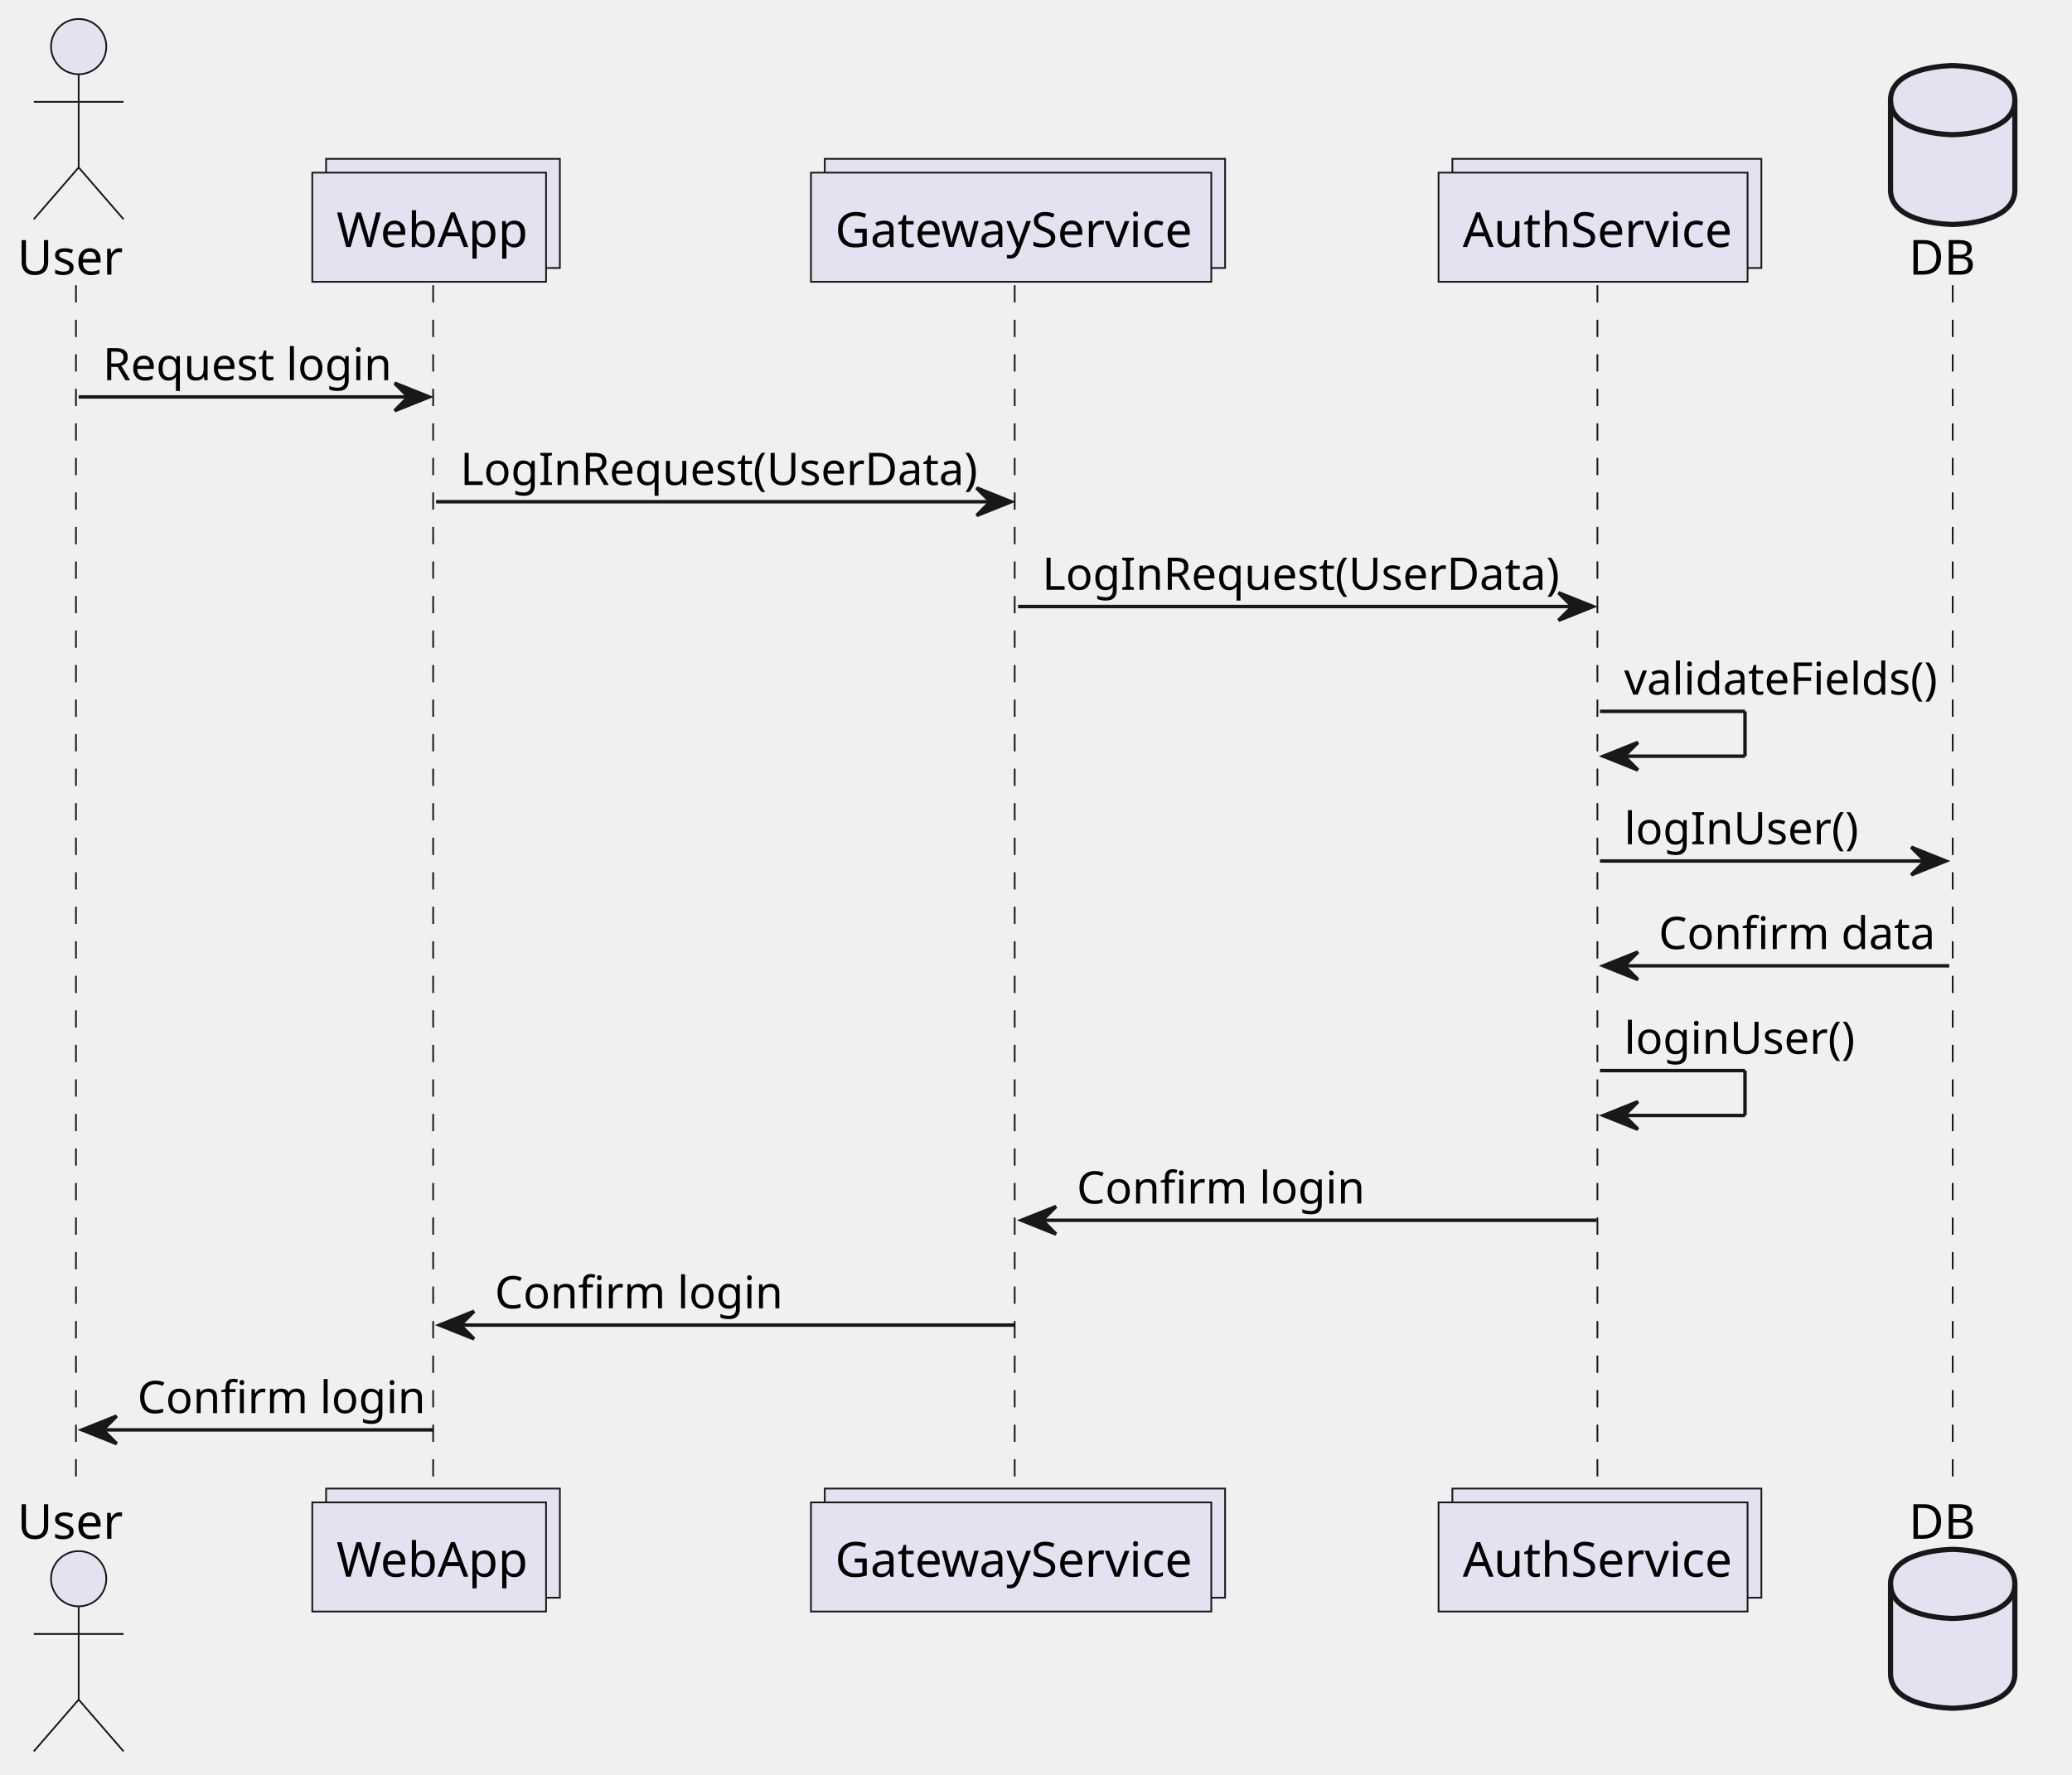
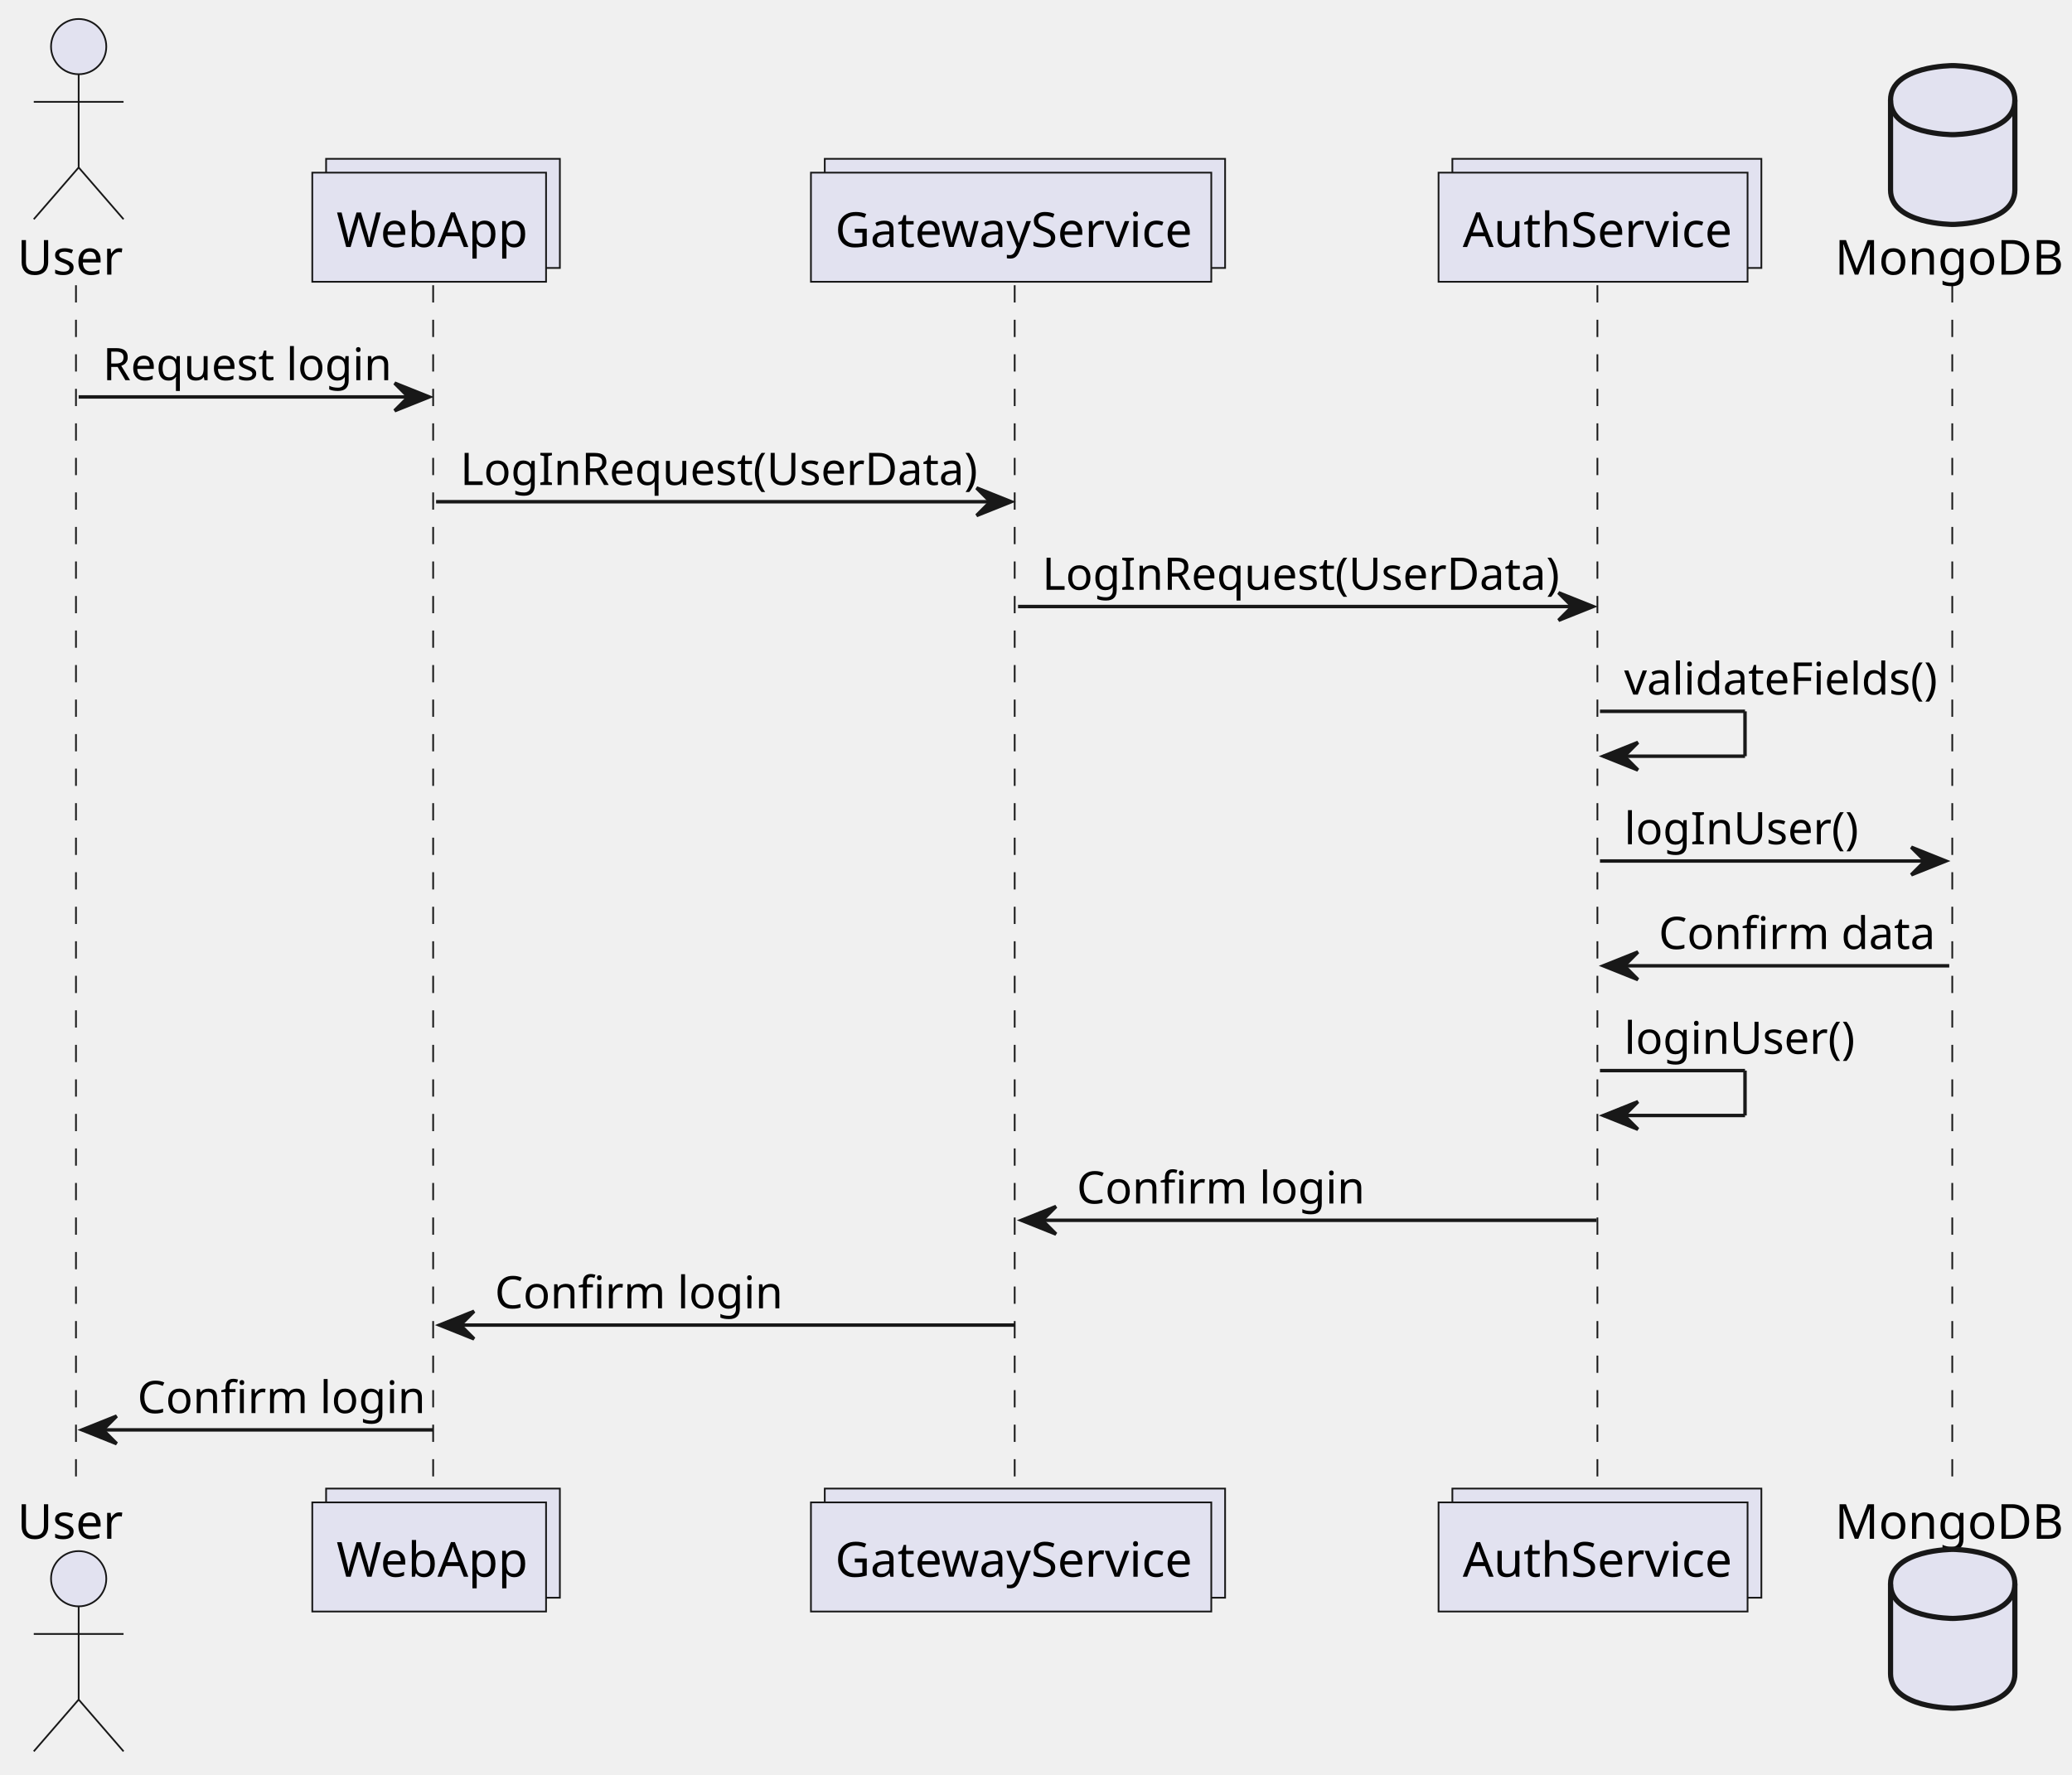
<svg xmlns="http://www.w3.org/2000/svg" contentStyleType="text/css" data-diagram-type="SEQUENCE" height="514px" preserveAspectRatio="none" style="width:600px;height:514px;background:#FFFFFF;" version="1.1" viewBox="0 0 600 514" width="600px" zoomAndPan="magnify">
  <defs />
  <g>
    <g>
-       <rect fill="#000000" fill-opacity="0" height="349.516" width="8" x="18.779" y="82.609" />
+       <rect fill="#FFFFFF" fill-opacity="0" height="349.516" width="8" x="18.779" y="82.609" />
      <line style="stroke:#181818;stroke-width:0.5;stroke-dasharray:5.0,5.0;" x1="22" x2="22" y1="82.609" y2="432.125" />
    </g>
    <g>
-       <rect fill="#000000" fill-opacity="0" height="349.516" width="8" x="122.277" y="82.609" />
+       <rect fill="#FFFFFF" fill-opacity="0" height="349.516" width="8" x="122.277" y="82.609" />
      <line style="stroke:#181818;stroke-width:0.5;stroke-dasharray:5.0,5.0;" x1="125.429" x2="125.429" y1="82.609" y2="432.125" />
    </g>
    <g>
-       <rect fill="#000000" fill-opacity="0" height="349.516" width="8" x="290.794" y="82.609" />
+       <rect fill="#FFFFFF" fill-opacity="0" height="349.516" width="8" x="290.794" y="82.609" />
      <line style="stroke:#181818;stroke-width:0.5;stroke-dasharray:5.0,5.0;" x1="293.829" x2="293.829" y1="82.609" y2="432.125" />
    </g>
    <g>
-       <rect fill="#000000" fill-opacity="0" height="349.516" width="8" x="459.312" y="82.609" />
+       <rect fill="#FFFFFF" fill-opacity="0" height="349.516" width="8" x="459.312" y="82.609" />
      <line style="stroke:#181818;stroke-width:0.5;stroke-dasharray:5.0,5.0;" x1="462.57" x2="462.57" y1="82.609" y2="432.125" />
    </g>
    <g>
-       <rect fill="#000000" fill-opacity="0" height="349.516" width="8" x="561.455" y="82.609" />
-       <line style="stroke:#181818;stroke-width:0.5;stroke-dasharray:5.0,5.0;" x1="565.455" x2="565.455" y1="82.609" y2="432.125" />
+       <rect fill="#FFFFFF" fill-opacity="0" height="349.516" width="8" x="561.455" y="82.609" />
+       <line style="stroke:#181818;stroke-width:0.5;stroke-dasharray:5.0,5.0;" x1="565.328" x2="565.328" y1="82.609" y2="432.125" />
    </g>
-     <g class="participant participant-head" data-participant="User">
+     <g>
      <text fill="#000000" font-family="sans-serif" font-size="14" lengthAdjust="spacing" textLength="29.559" x="5" y="79.533">User</text>
      <ellipse cx="22.779" cy="13.5" fill="#E2E2F0" rx="8" ry="8" style="stroke:#181818;stroke-width:0.5;" />
-       <path d="M22.779,21.5 L22.779,48.5 M9.779,29.5 L35.779,29.5 M22.779,48.5 L9.779,63.5 M22.779,48.5 L35.779,63.5" fill="none" style="stroke:#181818;stroke-width:0.5;" />
+       <path d="M22.779,21.5 L22.779,48.5 M9.779,29.5 L35.779,29.5 M22.779,48.5 L9.779,63.5 M22.779,48.5 L35.779,63.5 " fill="#FFFFFF" fill-opacity="0" style="stroke:#181818;stroke-width:0.5;" />
    </g>
-     <g class="participant participant-tail" data-participant="User">
+     <g>
      <text fill="#000000" font-family="sans-serif" font-size="14" lengthAdjust="spacing" textLength="29.559" x="5" y="445.658">User</text>
      <ellipse cx="22.779" cy="457.234" fill="#E2E2F0" rx="8" ry="8" style="stroke:#181818;stroke-width:0.5;" />
-       <path d="M22.779,465.234 L22.779,492.234 M9.779,473.234 L35.779,473.234 M22.779,492.234 L9.779,507.234 M22.779,492.234 L35.779,507.234" fill="none" style="stroke:#181818;stroke-width:0.5;" />
+       <path d="M22.779,465.234 L22.779,492.234 M9.779,473.234 L35.779,473.234 M22.779,492.234 L9.779,507.234 M22.779,492.234 L35.779,507.234 " fill="#FFFFFF" fill-opacity="0" style="stroke:#181818;stroke-width:0.5;" />
    </g>
-     <g class="participant participant-head" data-participant="WebApp">
+     <g>
      <rect fill="#E2E2F0" height="31.609" style="stroke:#181818;stroke-width:0.5;" width="67.696" x="94.429" y="46" />
      <rect fill="#E2E2F0" height="31.609" style="stroke:#181818;stroke-width:0.5;" width="67.696" x="90.429" y="50" />
      <text fill="#000000" font-family="sans-serif" font-size="14" lengthAdjust="spacing" textLength="53.696" x="97.429" y="71.533">WebApp</text>
    </g>
-     <g class="participant participant-tail" data-participant="WebApp">
+     <g>
      <rect fill="#E2E2F0" height="31.609" style="stroke:#181818;stroke-width:0.5;" width="67.696" x="94.429" y="431.125" />
      <rect fill="#E2E2F0" height="31.609" style="stroke:#181818;stroke-width:0.5;" width="67.696" x="90.429" y="435.125" />
      <text fill="#000000" font-family="sans-serif" font-size="14" lengthAdjust="spacing" textLength="53.696" x="97.429" y="456.658">WebApp</text>
    </g>
-     <g class="participant participant-head" data-participant="GatewayService">
+     <g>
      <rect fill="#E2E2F0" height="31.609" style="stroke:#181818;stroke-width:0.5;" width="115.931" x="238.829" y="46" />
      <rect fill="#E2E2F0" height="31.609" style="stroke:#181818;stroke-width:0.5;" width="115.931" x="234.829" y="50" />
      <text fill="#000000" font-family="sans-serif" font-size="14" lengthAdjust="spacing" textLength="101.931" x="241.829" y="71.533">GatewayService</text>
    </g>
-     <g class="participant participant-tail" data-participant="GatewayService">
+     <g>
      <rect fill="#E2E2F0" height="31.609" style="stroke:#181818;stroke-width:0.5;" width="115.931" x="238.829" y="431.125" />
      <rect fill="#E2E2F0" height="31.609" style="stroke:#181818;stroke-width:0.5;" width="115.931" x="234.829" y="435.125" />
      <text fill="#000000" font-family="sans-serif" font-size="14" lengthAdjust="spacing" textLength="101.931" x="241.829" y="456.658">GatewayService</text>
    </g>
-     <g class="participant participant-head" data-participant="AuthService">
+     <g>
      <rect fill="#E2E2F0" height="31.609" style="stroke:#181818;stroke-width:0.5;" width="89.482" x="420.57" y="46" />
      <rect fill="#E2E2F0" height="31.609" style="stroke:#181818;stroke-width:0.5;" width="89.482" x="416.57" y="50" />
      <text fill="#000000" font-family="sans-serif" font-size="14" lengthAdjust="spacing" textLength="75.482" x="423.57" y="71.533">AuthService</text>
    </g>
-     <g class="participant participant-tail" data-participant="AuthService">
+     <g>
      <rect fill="#E2E2F0" height="31.609" style="stroke:#181818;stroke-width:0.5;" width="89.482" x="420.57" y="431.125" />
      <rect fill="#E2E2F0" height="31.609" style="stroke:#181818;stroke-width:0.5;" width="89.482" x="416.57" y="435.125" />
      <text fill="#000000" font-family="sans-serif" font-size="14" lengthAdjust="spacing" textLength="75.482" x="423.57" y="456.658">AuthService</text>
    </g>
-     <g class="participant participant-head" data-participant="DB">
-       <text fill="#000000" font-family="sans-serif" font-size="14" lengthAdjust="spacing" textLength="19.448" x="552.731" y="79.533">DB</text>
-       <path d="M547.455,29 C547.455,19 565.455,19 565.455,19 C565.455,19 583.455,19 583.455,29 L583.455,55 C583.455,65 565.455,65 565.455,65 C565.455,65 547.455,65 547.455,55 L547.455,29" fill="#E2E2F0" style="stroke:#181818;stroke-width:1.5;" />
-       <path d="M547.455,29 C547.455,39 565.455,39 565.455,39 C565.455,39 583.455,39 583.455,29" fill="none" style="stroke:#181818;stroke-width:1.5;" />
+     <g>
+       <text fill="#000000" font-family="sans-serif" font-size="14" lengthAdjust="spacing" textLength="62.255" x="531.328" y="79.533">MongoDB</text>
+       <path d="M547.455,29 C547.455,19 565.455,19 565.455,19 C565.455,19 583.455,19 583.455,29 L583.455,55 C583.455,65 565.455,65 565.455,65 C565.455,65 547.455,65 547.455,55 L547.455,29 " fill="#E2E2F0" style="stroke:#181818;stroke-width:1.5;" />
+       <path d="M547.455,29 C547.455,39 565.455,39 565.455,39 C565.455,39 583.455,39 583.455,29 " fill="#FFFFFF" fill-opacity="0" style="stroke:#181818;stroke-width:1.5;" />
    </g>
-     <g class="participant participant-tail" data-participant="DB">
-       <text fill="#000000" font-family="sans-serif" font-size="14" lengthAdjust="spacing" textLength="19.448" x="552.731" y="445.658">DB</text>
-       <path d="M547.455,458.734 C547.455,448.734 565.455,448.734 565.455,448.734 C565.455,448.734 583.455,448.734 583.455,458.734 L583.455,484.734 C583.455,494.734 565.455,494.734 565.455,494.734 C565.455,494.734 547.455,494.734 547.455,484.734 L547.455,458.734" fill="#E2E2F0" style="stroke:#181818;stroke-width:1.5;" />
-       <path d="M547.455,458.734 C547.455,468.734 565.455,468.734 565.455,468.734 C565.455,468.734 583.455,468.734 583.455,458.734" fill="none" style="stroke:#181818;stroke-width:1.5;" />
+     <g>
+       <text fill="#000000" font-family="sans-serif" font-size="14" lengthAdjust="spacing" textLength="62.255" x="531.328" y="445.658">MongoDB</text>
+       <path d="M547.455,458.734 C547.455,448.734 565.455,448.734 565.455,448.734 C565.455,448.734 583.455,448.734 583.455,458.734 L583.455,484.734 C583.455,494.734 565.455,494.734 565.455,494.734 C565.455,494.734 547.455,494.734 547.455,484.734 L547.455,458.734 " fill="#E2E2F0" style="stroke:#181818;stroke-width:1.5;" />
+       <path d="M547.455,458.734 C547.455,468.734 565.455,468.734 565.455,468.734 C565.455,468.734 583.455,468.734 583.455,458.734 " fill="#FFFFFF" fill-opacity="0" style="stroke:#181818;stroke-width:1.5;" />
    </g>
-     <g class="message" data-participant-1="User" data-participant-2="WebApp">
+     <g>
      <polygon fill="#181818" points="114.277,110.961,124.277,114.961,114.277,118.961,118.277,114.961" style="stroke:#181818;stroke-width:1;" />
      <line style="stroke:#181818;stroke-width:1;" x1="22.779" x2="120.277" y1="114.961" y2="114.961" />
      <text fill="#000000" font-family="sans-serif" font-size="13" lengthAdjust="spacing" textLength="79.498" x="29.779" y="110.105">Request login</text>
    </g>
-     <g class="message" data-participant-1="WebApp" data-participant-2="GatewayService">
+     <g>
      <polygon fill="#181818" points="282.794,141.312,292.794,145.312,282.794,149.312,286.794,145.312" style="stroke:#181818;stroke-width:1;" />
      <line style="stroke:#181818;stroke-width:1;" x1="126.277" x2="288.794" y1="145.312" y2="145.312" />
      <text fill="#000000" font-family="sans-serif" font-size="13" lengthAdjust="spacing" textLength="144.517" x="133.277" y="140.456">LogInRequest(UserData)</text>
    </g>
-     <g class="message" data-participant-1="GatewayService" data-participant-2="AuthService">
+     <g>
      <polygon fill="#181818" points="451.312,171.664,461.312,175.664,451.312,179.664,455.312,175.664" style="stroke:#181818;stroke-width:1;" />
      <line style="stroke:#181818;stroke-width:1;" x1="294.794" x2="457.312" y1="175.664" y2="175.664" />
      <text fill="#000000" font-family="sans-serif" font-size="13" lengthAdjust="spacing" textLength="144.517" x="301.794" y="170.808">LogInRequest(UserData)</text>
    </g>
-     <g class="message" data-participant-1="AuthService" data-participant-2="AuthService">
+     <g>
      <line style="stroke:#181818;stroke-width:1;" x1="463.312" x2="505.312" y1="206.016" y2="206.016" />
      <line style="stroke:#181818;stroke-width:1;" x1="505.312" x2="505.312" y1="206.016" y2="219.016" />
      <line style="stroke:#181818;stroke-width:1;" x1="464.312" x2="505.312" y1="219.016" y2="219.016" />
      <polygon fill="#181818" points="474.312,215.016,464.312,219.016,474.312,223.016,470.312,219.016" style="stroke:#181818;stroke-width:1;" />
      <text fill="#000000" font-family="sans-serif" font-size="13" lengthAdjust="spacing" textLength="88.144" x="470.312" y="201.159">validateFields()</text>
    </g>
-     <g class="message" data-participant-1="AuthService" data-participant-2="DB">
+     <g>
      <polygon fill="#181818" points="553.455,245.367,563.455,249.367,553.455,253.367,557.455,249.367" style="stroke:#181818;stroke-width:1;" />
      <line style="stroke:#181818;stroke-width:1;" x1="463.312" x2="559.455" y1="249.367" y2="249.367" />
      <text fill="#000000" font-family="sans-serif" font-size="13" lengthAdjust="spacing" textLength="64.295" x="470.312" y="244.511">logInUser()</text>
    </g>
-     <g class="message" data-participant-1="DB" data-participant-2="AuthService">
+     <g>
      <polygon fill="#181818" points="474.312,275.719,464.312,279.719,474.312,283.719,470.312,279.719" style="stroke:#181818;stroke-width:1;" />
      <line style="stroke:#181818;stroke-width:1;" x1="468.312" x2="564.455" y1="279.719" y2="279.719" />
      <text fill="#000000" font-family="sans-serif" font-size="13" lengthAdjust="spacing" textLength="74.42" x="480.312" y="274.862">Confirm data</text>
    </g>
-     <g class="message" data-participant-1="AuthService" data-participant-2="AuthService">
+     <g>
      <line style="stroke:#181818;stroke-width:1;" x1="463.312" x2="505.312" y1="310.07" y2="310.07" />
      <line style="stroke:#181818;stroke-width:1;" x1="505.312" x2="505.312" y1="310.07" y2="323.07" />
      <line style="stroke:#181818;stroke-width:1;" x1="464.312" x2="505.312" y1="323.07" y2="323.07" />
      <polygon fill="#181818" points="474.312,319.07,464.312,323.07,474.312,327.07,470.312,323.07" style="stroke:#181818;stroke-width:1;" />
      <text fill="#000000" font-family="sans-serif" font-size="13" lengthAdjust="spacing" textLength="63.572" x="470.312" y="305.214">loginUser()</text>
    </g>
-     <g class="message" data-participant-1="AuthService" data-participant-2="GatewayService">
+     <g>
      <polygon fill="#181818" points="305.794,349.422,295.794,353.422,305.794,357.422,301.794,353.422" style="stroke:#181818;stroke-width:1;" />
      <line style="stroke:#181818;stroke-width:1;" x1="299.794" x2="462.312" y1="353.422" y2="353.422" />
      <text fill="#000000" font-family="sans-serif" font-size="13" lengthAdjust="spacing" textLength="76.585" x="311.794" y="348.565">Confirm login</text>
    </g>
-     <g class="message" data-participant-1="GatewayService" data-participant-2="WebApp">
+     <g>
      <polygon fill="#181818" points="137.277,379.773,127.277,383.773,137.277,387.773,133.277,383.773" style="stroke:#181818;stroke-width:1;" />
      <line style="stroke:#181818;stroke-width:1;" x1="131.277" x2="293.794" y1="383.773" y2="383.773" />
      <text fill="#000000" font-family="sans-serif" font-size="13" lengthAdjust="spacing" textLength="76.585" x="143.277" y="378.917">Confirm login</text>
    </g>
-     <g class="message" data-participant-1="WebApp" data-participant-2="User">
+     <g>
      <polygon fill="#181818" points="33.779,410.125,23.779,414.125,33.779,418.125,29.779,414.125" style="stroke:#181818;stroke-width:1;" />
      <line style="stroke:#181818;stroke-width:1;" x1="27.779" x2="125.277" y1="414.125" y2="414.125" />
      <text fill="#000000" font-family="sans-serif" font-size="13" lengthAdjust="spacing" textLength="76.585" x="39.779" y="409.269">Confirm login</text>
    </g>
  </g>
</svg>
